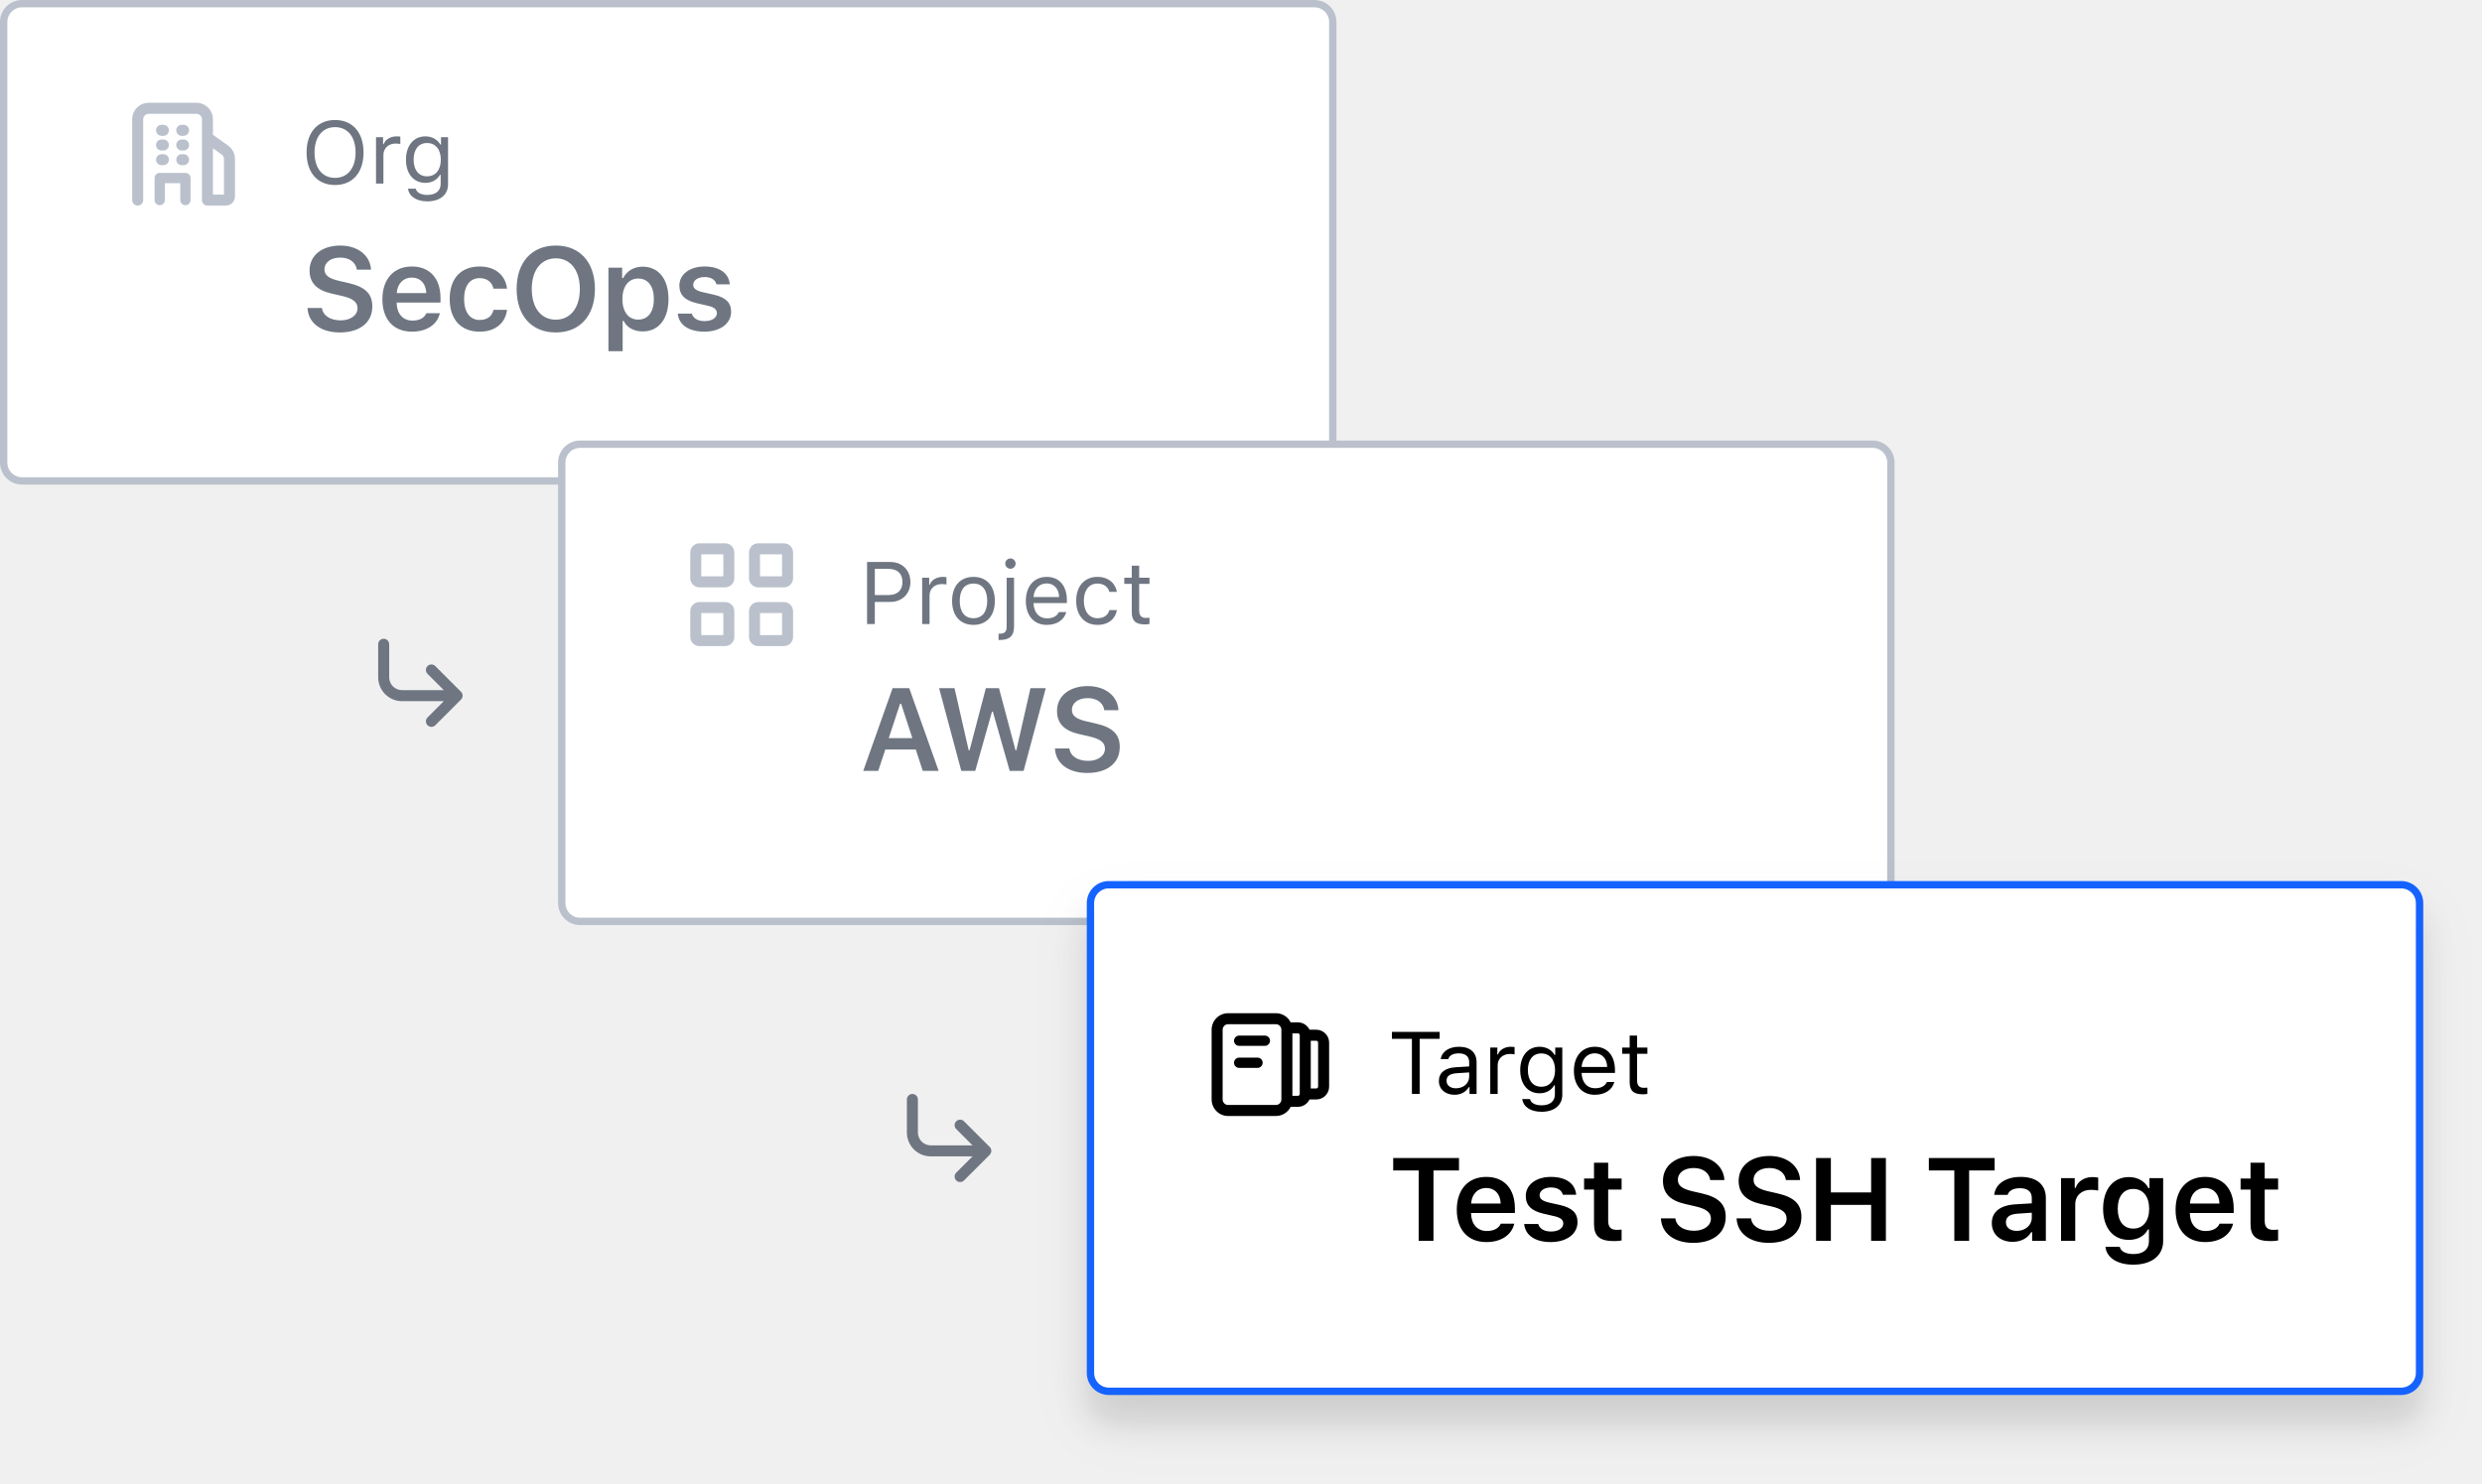
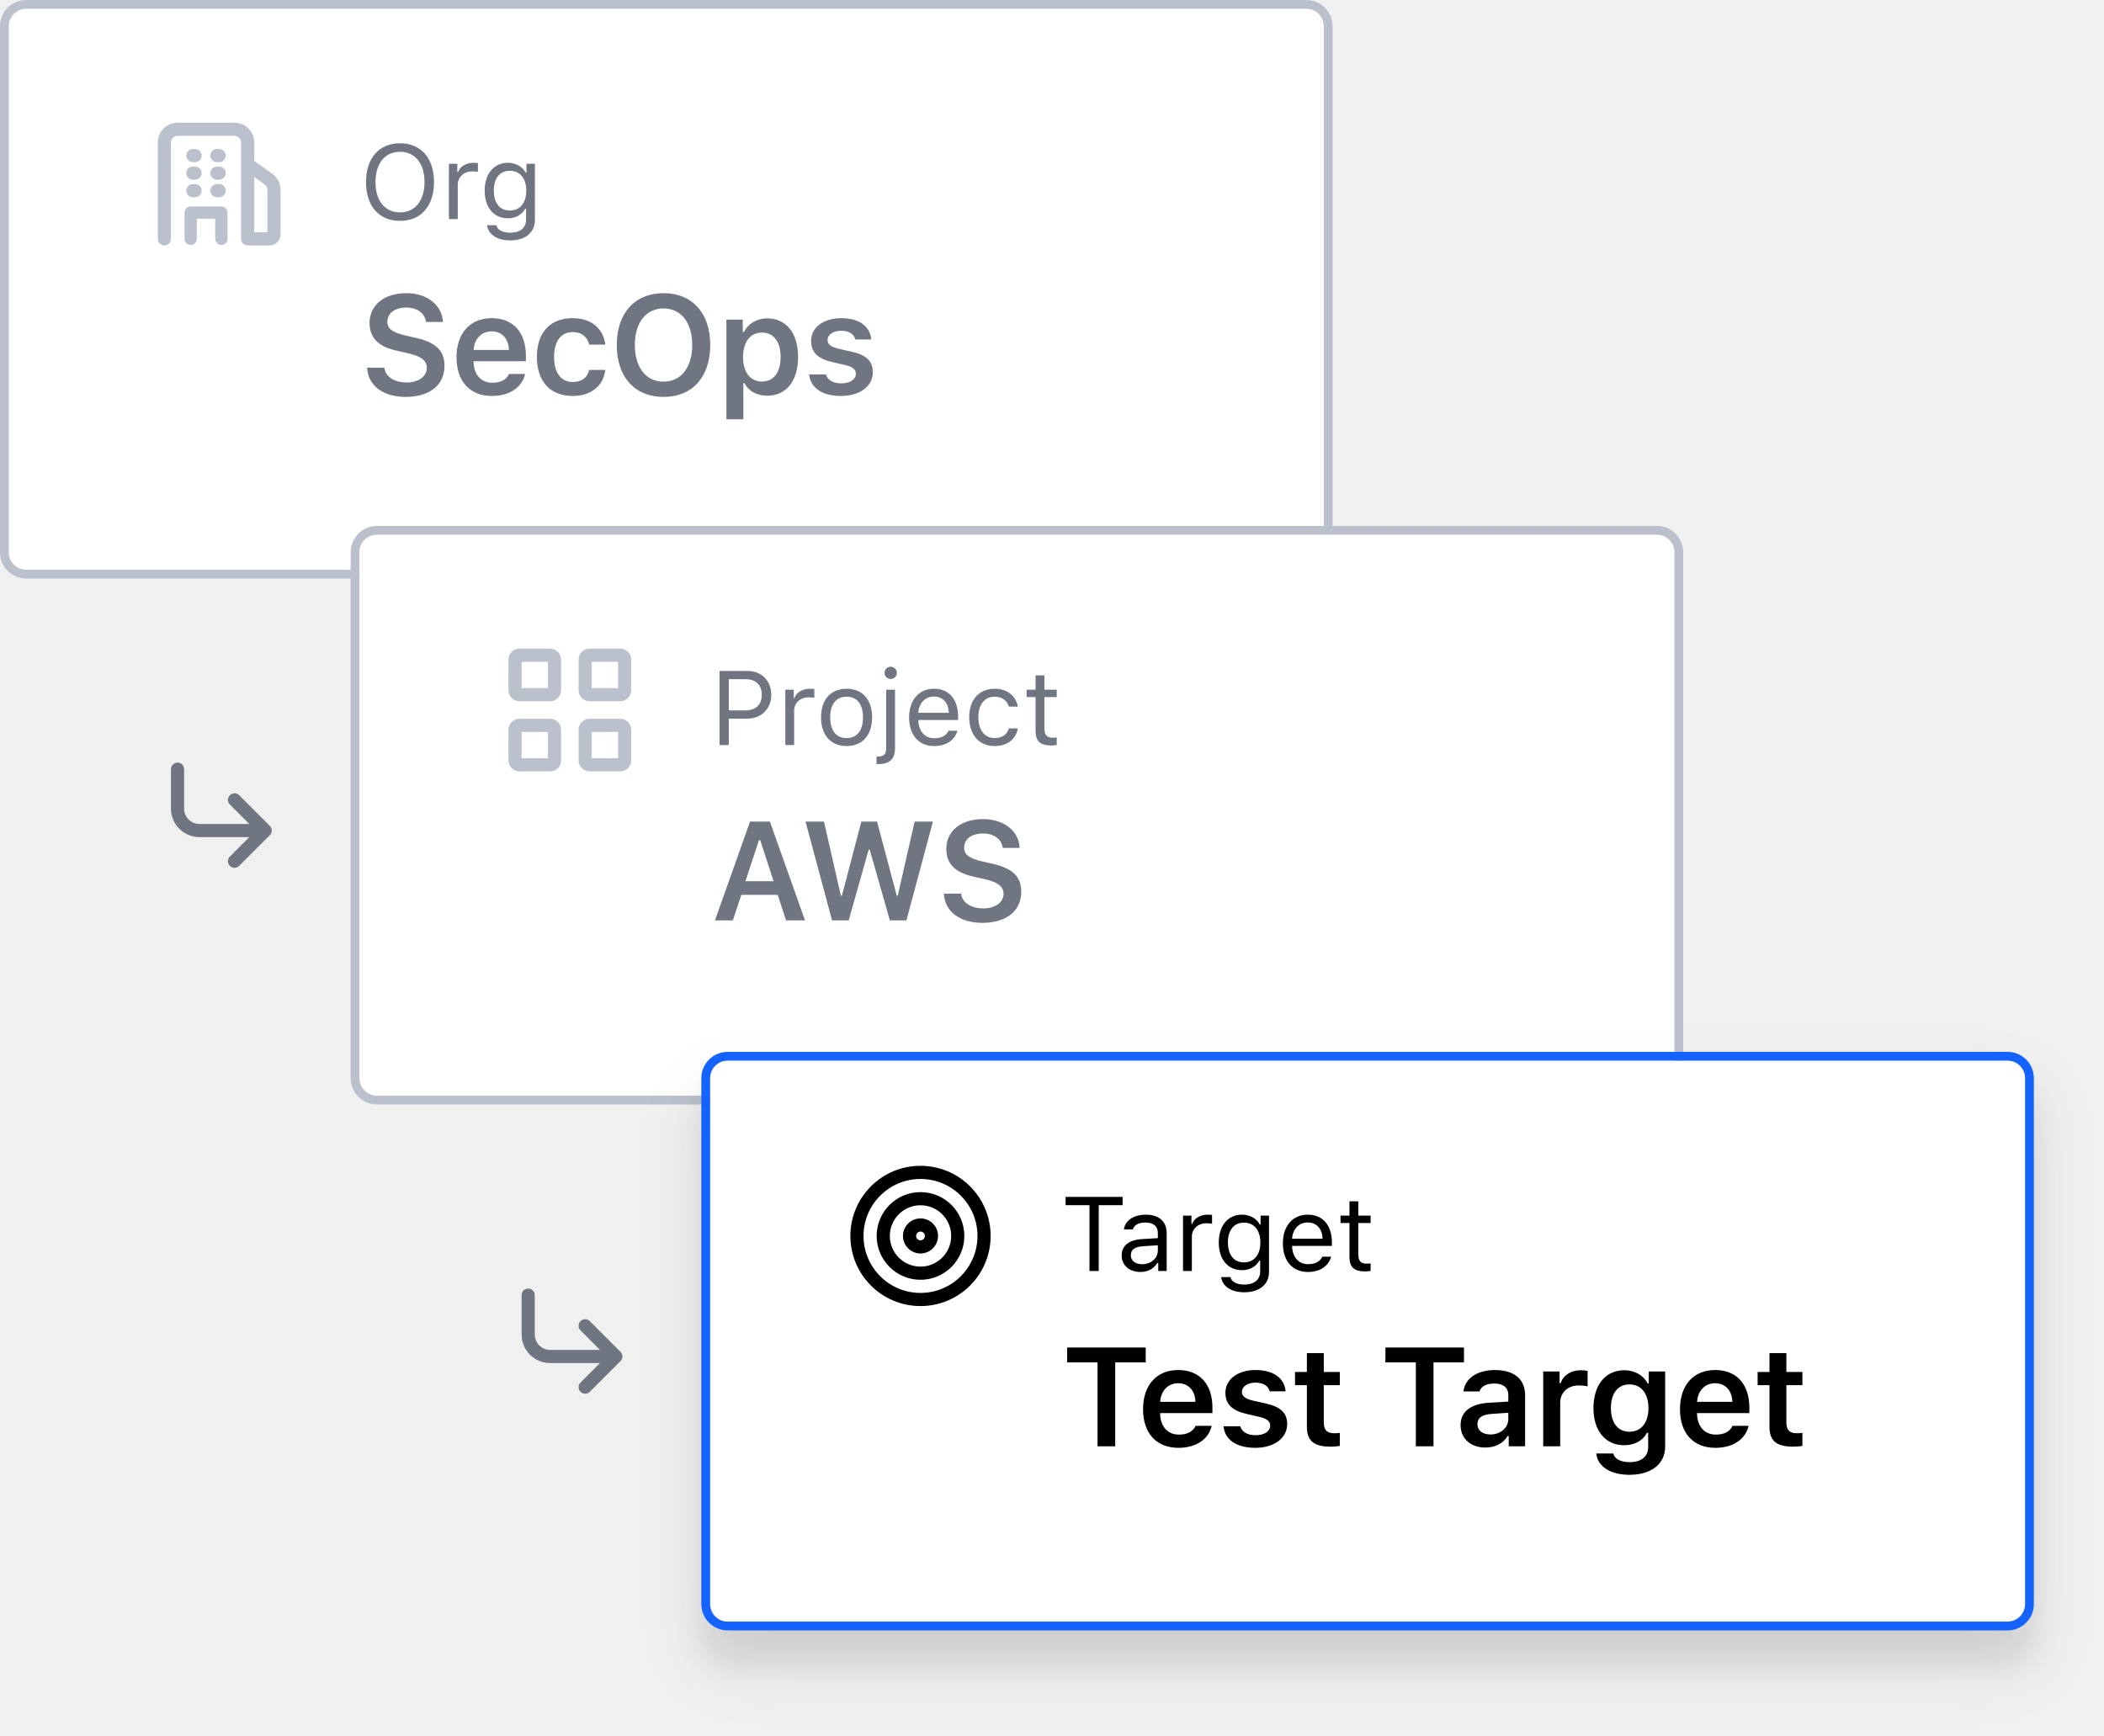
- <svg xmlns="http://www.w3.org/2000/svg" width="338" height="202" viewBox="0 0 338 202" fill="none">
-   <rect x="0.5" y="0.5" width="181" height="65" rx="2.5" fill="white" />
+ <svg xmlns="http://www.w3.org/2000/svg" width="240" height="198" viewBox="0 0 240 198" fill="none">
+   <rect x="0.5" y="0.5" width="151" height="65" rx="2.5" fill="white" />
  <path fill-rule="evenodd" clip-rule="evenodd" d="M18 16.25C18 15.007 19.007 14 20.25 14H26.75C27.993 14 29 15.007 29 16.25V18.362L31.051 19.815C31.646 20.236 32 20.921 32 21.651L32 26.75C32 27.44 31.44 28 30.75 28H28.25C28.042 28 27.854 27.915 27.718 27.779C27.583 27.643 27.5 27.456 27.5 27.25V16.25C27.5 15.836 27.164 15.5 26.75 15.5H20.25C19.836 15.5 19.5 15.836 19.5 16.25V27.25C19.5 27.664 19.164 28 18.75 28C18.336 28 18 27.664 18 27.25V16.25ZM29 26.5V20.2L30.184 21.039C30.382 21.179 30.5 21.407 30.5 21.651L30.5 26.5H29Z" fill="#BAC1CC" />
  <path d="M21.75 23.55C21.363 23.55 21.05 23.863 21.05 24.25V27.25C21.05 27.636 21.363 27.95 21.75 27.95C22.137 27.95 22.45 27.636 22.45 27.25V24.95H24.55V27.25C24.55 27.636 24.863 27.95 25.25 27.95C25.637 27.95 25.95 27.636 25.95 27.25V24.25C25.95 23.863 25.637 23.55 25.25 23.55H21.75Z" fill="#BAC1CC" />
  <path d="M21.25 17.75C21.25 17.336 21.586 17 22 17H22.25C22.664 17 23 17.336 23 17.75C23 18.164 22.664 18.5 22.25 18.5H22C21.586 18.5 21.25 18.164 21.25 17.75Z" fill="#BAC1CC" />
  <path d="M24.75 17C24.336 17 24 17.336 24 17.75C24 18.164 24.336 18.5 24.75 18.5H25C25.414 18.5 25.75 18.164 25.75 17.75C25.75 17.336 25.414 17 25 17H24.75Z" fill="#BAC1CC" />
  <path d="M21.25 19.75C21.25 19.336 21.586 19 22 19H22.25C22.664 19 23 19.336 23 19.75C23 20.164 22.664 20.5 22.25 20.5H22C21.586 20.5 21.25 20.164 21.25 19.75Z" fill="#BAC1CC" />
  <path d="M24.75 19C24.336 19 24 19.336 24 19.75C24 20.164 24.336 20.5 24.75 20.5H25C25.414 20.5 25.75 20.164 25.75 19.75C25.75 19.336 25.414 19 25 19H24.75Z" fill="#BAC1CC" />
  <path d="M21.25 21.75C21.25 21.336 21.586 21 22 21H22.25C22.664 21 23 21.336 23 21.75C23 22.164 22.664 22.5 22.25 22.5H22C21.586 22.5 21.25 22.164 21.25 21.75Z" fill="#BAC1CC" />
  <path d="M24.75 21C24.336 21 24 21.336 24 21.75C24 22.164 24.336 22.5 24.75 22.5H25C25.414 22.5 25.75 22.164 25.75 21.75C25.75 21.336 25.414 21 25 21H24.75Z" fill="#BAC1CC" />
  <path d="M45.629 16.346C43.238 16.346 41.75 18.051 41.75 20.77C41.75 23.477 43.203 25.199 45.629 25.199C48.043 25.199 49.508 23.471 49.508 20.77C49.508 18.057 48.031 16.346 45.629 16.346ZM45.629 17.318C47.357 17.318 48.424 18.654 48.424 20.77C48.424 22.867 47.363 24.227 45.629 24.227C43.871 24.227 42.834 22.867 42.834 20.77C42.834 18.654 43.906 17.318 45.629 17.318ZM51.207 25H52.215V21.086C52.215 20.195 52.912 19.551 53.873 19.551C54.072 19.551 54.435 19.586 54.518 19.609V18.602C54.389 18.584 54.178 18.572 54.014 18.572C53.176 18.572 52.449 19.006 52.262 19.621H52.168V18.684H51.207V25ZM58.203 27.426C59.926 27.426 61.016 26.523 61.016 25.111V18.684H60.055V19.686H59.961C59.598 19.006 58.818 18.572 57.934 18.572C56.31 18.572 55.285 19.855 55.285 21.748C55.285 23.641 56.299 24.906 57.934 24.906C58.801 24.906 59.516 24.514 59.914 23.816H60.008V25.059C60.008 25.99 59.334 26.547 58.203 26.547C57.295 26.547 56.732 26.213 56.621 25.697H55.555C55.707 26.74 56.68 27.426 58.203 27.426ZM58.156 24.016C56.984 24.016 56.328 23.125 56.328 21.748C56.328 20.371 56.984 19.48 58.156 19.48C59.322 19.48 60.031 20.371 60.031 21.748C60.031 23.125 59.328 24.016 58.156 24.016Z" fill="#6F7682" />
  <path d="M41.875 41.945C41.977 43.984 43.688 45.281 46.273 45.281C49.008 45.281 50.703 43.922 50.703 41.734C50.703 40.023 49.742 39.07 47.453 38.547L46.156 38.25C44.758 37.922 44.188 37.477 44.188 36.703C44.188 35.727 45.047 35.086 46.344 35.086C47.578 35.086 48.453 35.719 48.594 36.727H50.523C50.43 34.797 48.719 33.445 46.352 33.445C43.828 33.445 42.156 34.805 42.156 36.836C42.156 38.508 43.117 39.516 45.164 39.984L46.625 40.32C48.07 40.656 48.688 41.156 48.688 41.977C48.688 42.938 47.727 43.633 46.398 43.633C44.969 43.633 43.969 42.977 43.844 41.945H41.875ZM58.066 42.664C57.785 43.305 57.121 43.664 56.16 43.664C54.886 43.664 54.066 42.758 54.019 41.312V41.211H59.988V40.594C59.988 37.914 58.527 36.297 56.089 36.297C53.613 36.297 52.074 38.023 52.074 40.766C52.074 43.5 53.589 45.172 56.105 45.172C58.121 45.172 59.55 44.203 59.902 42.664H58.066ZM56.082 37.805C57.246 37.805 58.011 38.625 58.05 39.922H54.027C54.113 38.641 54.925 37.805 56.082 37.805ZM69.046 39.312C68.843 37.547 67.515 36.297 65.319 36.297C62.749 36.297 61.241 37.945 61.241 40.711C61.241 43.508 62.757 45.172 65.327 45.172C67.491 45.172 68.835 43.969 69.046 42.203H67.202C66.999 43.102 66.327 43.578 65.319 43.578C63.999 43.578 63.202 42.523 63.202 40.711C63.202 38.93 63.991 37.883 65.319 37.883C66.382 37.883 67.022 38.484 67.202 39.312H69.046ZM75.69 33.445C72.417 33.445 70.354 35.719 70.354 39.359C70.354 42.992 72.385 45.281 75.69 45.281C78.979 45.281 81.018 42.992 81.018 39.359C81.018 35.719 78.971 33.445 75.69 33.445ZM75.69 35.188C77.69 35.188 78.963 36.805 78.963 39.359C78.963 41.898 77.698 43.539 75.69 43.539C73.659 43.539 72.417 41.898 72.417 39.359C72.417 36.805 73.69 35.188 75.69 35.188ZM87.514 36.32C86.342 36.32 85.35 36.906 84.858 37.875H84.725V36.461H82.858V47.836H84.795V43.703H84.928C85.365 44.609 86.311 45.141 87.537 45.141C89.693 45.141 91.037 43.445 91.037 40.734C91.037 38 89.678 36.32 87.514 36.32ZM86.904 43.531C85.584 43.531 84.764 42.461 84.756 40.734C84.764 39.008 85.592 37.938 86.912 37.938C88.24 37.938 89.045 38.984 89.045 40.734C89.045 42.484 88.248 43.531 86.904 43.531ZM92.517 38.898C92.517 40.18 93.291 40.93 94.931 41.305L96.447 41.656C97.259 41.844 97.627 42.156 97.627 42.641C97.627 43.289 96.947 43.734 95.97 43.734C95.002 43.734 94.4 43.344 94.213 42.711H92.298C92.447 44.25 93.791 45.172 95.923 45.172C98.056 45.172 99.564 44.086 99.564 42.453C99.564 41.195 98.806 40.5 97.173 40.125L95.666 39.789C94.806 39.586 94.4 39.281 94.4 38.797C94.4 38.164 95.064 37.734 95.947 37.734C96.853 37.734 97.423 38.125 97.564 38.727H99.384C99.244 37.188 97.97 36.297 95.939 36.297C93.923 36.297 92.517 37.367 92.517 38.898Z" fill="#6F7682" />
-   <rect x="0.5" y="0.5" width="181" height="65" rx="2.5" stroke="#BAC1CC" />
-   <path d="M51.5 87.75C51.5 87.336 51.836 87 52.25 87C52.664 87 53 87.336 53 87.75V92.25C53 92.714 53.184 93.159 53.513 93.487C53.841 93.816 54.286 94 54.75 94H60.439L58.22 91.78C57.927 91.487 57.927 91.013 58.22 90.72C58.513 90.427 58.987 90.427 59.28 90.72L62.78 94.22C63.073 94.513 63.073 94.987 62.78 95.28L59.28 98.78C58.987 99.073 58.513 99.073 58.22 98.78C57.927 98.487 57.927 98.013 58.22 97.72L60.439 95.5H54.75C53.888 95.5 53.061 95.158 52.452 94.548C51.842 93.939 51.5 93.112 51.5 92.25V87.75Z" fill="#6F7682" />
-   <rect x="76.5" y="60.5" width="181" height="65" rx="2.5" fill="white" />
-   <path fill-rule="evenodd" clip-rule="evenodd" d="M95.25 74C94.56 74 94 74.56 94 75.25V78.75C94 79.44 94.56 80 95.25 80H98.75C99.44 80 100 79.44 100 78.75V75.25C100 74.56 99.44 74 98.75 74H95.25ZM95.5 78.5V75.5H98.5V78.5H95.5Z" fill="#BAC1CC" />
-   <path fill-rule="evenodd" clip-rule="evenodd" d="M103.25 74C102.56 74 102 74.56 102 75.25V78.75C102 79.44 102.56 80 103.25 80H106.75C107.44 80 108 79.44 108 78.75V75.25C108 74.56 107.44 74 106.75 74H103.25ZM103.5 78.5V75.5H106.5V78.5H103.5Z" fill="#BAC1CC" />
-   <path fill-rule="evenodd" clip-rule="evenodd" d="M102 83.25C102 82.56 102.56 82 103.25 82H106.75C107.44 82 108 82.56 108 83.25V86.75C108 87.44 107.44 88 106.75 88H103.25C102.56 88 102 87.44 102 86.75V83.25ZM103.5 83.5V86.5H106.5V83.5H103.5Z" fill="#BAC1CC" />
-   <path fill-rule="evenodd" clip-rule="evenodd" d="M95.25 82C94.56 82 94 82.56 94 83.25V86.75C94 87.44 94.56 88 95.25 88H98.75C99.44 88 100 87.44 100 86.75V83.25C100 82.56 99.44 82 98.75 82H95.25ZM95.5 86.5V83.5H98.5V86.5H95.5Z" fill="#BAC1CC" />
-   <path d="M118.078 76.545V85H119.133V81.982H121.26C122.848 81.982 123.979 80.863 123.979 79.281C123.979 77.67 122.871 76.545 121.271 76.545H118.078ZM119.133 77.482H120.996C122.221 77.482 122.895 78.121 122.895 79.281C122.895 80.4 122.197 81.045 120.996 81.045H119.133V77.482ZM125.578 85H126.586V81.086C126.586 80.195 127.283 79.551 128.244 79.551C128.443 79.551 128.807 79.586 128.889 79.609V78.602C128.76 78.584 128.549 78.572 128.385 78.572C127.547 78.572 126.82 79.006 126.633 79.621H126.539V78.684H125.578V85ZM132.568 85.111C134.367 85.111 135.48 83.869 135.48 81.842C135.48 79.809 134.367 78.572 132.568 78.572C130.77 78.572 129.656 79.809 129.656 81.842C129.656 83.869 130.77 85.111 132.568 85.111ZM132.568 84.203C131.373 84.203 130.699 83.336 130.699 81.842C130.699 80.342 131.373 79.481 132.568 79.481C133.764 79.481 134.438 80.342 134.438 81.842C134.438 83.336 133.764 84.203 132.568 84.203ZM137.602 77.465C137.988 77.465 138.305 77.148 138.305 76.762C138.305 76.375 137.988 76.059 137.602 76.059C137.215 76.059 136.898 76.375 136.898 76.762C136.898 77.148 137.215 77.465 137.602 77.465ZM138.094 78.684H137.086V85.328C137.086 86.025 136.852 86.307 136.137 86.307H135.984V87.168H136.16C137.484 87.168 138.094 86.611 138.094 85.311V78.684ZM144.199 83.365C143.936 83.922 143.385 84.221 142.57 84.221C141.498 84.221 140.801 83.43 140.748 82.182V82.135H145.289V81.748C145.289 79.785 144.252 78.572 142.547 78.572C140.812 78.572 139.699 79.861 139.699 81.848C139.699 83.846 140.795 85.111 142.547 85.111C143.93 85.111 144.914 84.443 145.207 83.365H144.199ZM142.535 79.463C143.537 79.463 144.205 80.201 144.229 81.32H140.748C140.824 80.201 141.527 79.463 142.535 79.463ZM152.098 80.617C151.922 79.492 150.984 78.572 149.449 78.572C147.68 78.572 146.555 79.85 146.555 81.818C146.555 83.828 147.686 85.111 149.455 85.111C150.973 85.111 151.916 84.256 152.098 83.096H151.078C150.891 83.811 150.299 84.203 149.449 84.203C148.324 84.203 147.598 83.277 147.598 81.818C147.598 80.389 148.312 79.481 149.449 79.481C150.357 79.481 150.914 79.99 151.078 80.617H152.098ZM154.125 77.049V78.684H153.105V79.527H154.125V83.359C154.125 84.566 154.646 85.047 155.947 85.047C156.146 85.047 156.34 85.023 156.539 84.988V84.139C156.352 84.156 156.252 84.162 156.07 84.162C155.414 84.162 155.133 83.846 155.133 83.102V79.527H156.539V78.684H155.133V77.049H154.125Z" fill="#6F7682" />
-   <path d="M125.664 105H127.828L123.82 93.727H121.555L117.555 105H119.594L120.562 102.086H124.711L125.664 105ZM122.578 95.844H122.711L124.242 100.531H121.031L122.578 95.844ZM135.089 96.93H135.207L137.503 105H139.394L142.417 93.727H140.332L138.402 102.188H138.292L136.042 93.727H134.253L132.035 102.188H131.917L129.988 93.727H127.886L130.91 105H132.808L135.089 96.93ZM143.663 101.945C143.765 103.984 145.476 105.281 148.062 105.281C150.796 105.281 152.491 103.922 152.491 101.734C152.491 100.023 151.53 99.07 149.241 98.547L147.944 98.25C146.546 97.922 145.976 97.477 145.976 96.703C145.976 95.727 146.835 95.086 148.132 95.086C149.366 95.086 150.241 95.719 150.382 96.727H152.312C152.218 94.797 150.507 93.445 148.14 93.445C145.616 93.445 143.944 94.805 143.944 96.836C143.944 98.508 144.905 99.516 146.952 99.984L148.413 100.32C149.858 100.656 150.476 101.156 150.476 101.977C150.476 102.938 149.515 103.633 148.187 103.633C146.757 103.633 145.757 102.977 145.632 101.945H143.663Z" fill="#6F7682" />
-   <rect x="76.5" y="60.5" width="181" height="65" rx="2.5" stroke="#BAC1CC" />
-   <path d="M123.5 149.75C123.5 149.336 123.836 149 124.25 149C124.664 149 125 149.336 125 149.75V154.25C125 154.714 125.184 155.159 125.513 155.487C125.841 155.816 126.286 156 126.75 156H132.439L130.22 153.78C129.927 153.487 129.927 153.013 130.22 152.72C130.513 152.427 130.987 152.427 131.28 152.72L134.78 156.22C135.073 156.513 135.073 156.987 134.78 157.28L131.28 160.78C130.987 161.073 130.513 161.073 130.22 160.78C129.927 160.487 129.927 160.013 130.22 159.72L132.439 157.5H126.75C125.888 157.5 125.061 157.158 124.452 156.548C123.842 155.939 123.5 155.112 123.5 154.25V149.75Z" fill="#6F7682" />
-   <g filter="url(#filter0_dd_2102_10234)">
-     <rect x="149" y="121" width="180" height="68" rx="2" fill="white" />
-     <path d="M168.05 141.75C168.05 141.363 168.363 141.05 168.75 141.05H172.25C172.637 141.05 172.95 141.363 172.95 141.75C172.95 142.137 172.637 142.45 172.25 142.45H168.75C168.363 142.45 168.05 142.137 168.05 141.75Z" fill="black" />
-     <path d="M168.75 144.05C168.363 144.05 168.05 144.363 168.05 144.75C168.05 145.137 168.363 145.45 168.75 145.45H171.25C171.637 145.45 171.95 145.137 171.95 144.75C171.95 144.363 171.637 144.05 171.25 144.05H168.75Z" fill="black" />
-     <path fill-rule="evenodd" clip-rule="evenodd" d="M165 140.25C165 139.007 166.007 138 167.25 138H173.75C174.633 138 175.398 138.509 175.766 139.25H176.75C177.448 139.25 178.051 139.659 178.332 140.25H179.25C180.216 140.25 181 141.034 181 142V148C181 148.966 180.216 149.75 179.25 149.75H178.332C178.051 150.341 177.448 150.75 176.75 150.75H175.766C175.398 151.491 174.633 152 173.75 152H167.25C166.007 152 165 150.993 165 149.75V140.25ZM178.5 148.25H179.25C179.388 148.25 179.5 148.138 179.5 148V142C179.5 141.862 179.388 141.75 179.25 141.75H178.5V148.25ZM176 149.25V140.75H176.75C176.888 140.75 177 140.862 177 141V149C177 149.138 176.888 149.25 176.75 149.25H176ZM167.25 139.5C166.836 139.5 166.5 139.836 166.5 140.25V149.75C166.5 150.164 166.836 150.5 167.25 150.5H173.75C174.164 150.5 174.5 150.164 174.5 149.75V140.25C174.5 139.836 174.164 139.5 173.75 139.5H167.25Z" fill="black" />
-     <path d="M193.33 149V141.494H196.055V140.545H189.551V141.494H192.275V149H193.33ZM198.082 149.111C198.926 149.111 199.617 148.742 200.027 148.068H200.121V149H201.082V144.676C201.082 143.363 200.221 142.572 198.68 142.572C197.332 142.572 196.336 143.24 196.201 144.254H197.221C197.361 143.756 197.889 143.469 198.645 143.469C199.588 143.469 200.074 143.896 200.074 144.676V145.25L198.252 145.361C196.781 145.449 195.949 146.1 195.949 147.23C195.949 148.385 196.857 149.111 198.082 149.111ZM198.27 148.227C197.537 148.227 196.992 147.852 196.992 147.207C196.992 146.574 197.414 146.24 198.375 146.176L200.074 146.064V146.645C200.074 147.547 199.307 148.227 198.27 148.227ZM202.945 149H203.953V145.086C203.953 144.195 204.65 143.551 205.611 143.551C205.811 143.551 206.174 143.586 206.256 143.609V142.602C206.127 142.584 205.916 142.572 205.752 142.572C204.914 142.572 204.188 143.006 204 143.621H203.906V142.684H202.945V149ZM209.941 151.426C211.664 151.426 212.754 150.523 212.754 149.111V142.684H211.793V143.686H211.699C211.336 143.006 210.557 142.572 209.672 142.572C208.049 142.572 207.023 143.855 207.023 145.748C207.023 147.641 208.037 148.906 209.672 148.906C210.539 148.906 211.254 148.514 211.652 147.816H211.746V149.059C211.746 149.99 211.072 150.547 209.941 150.547C209.033 150.547 208.471 150.213 208.359 149.697H207.293C207.445 150.74 208.418 151.426 209.941 151.426ZM209.895 148.016C208.723 148.016 208.066 147.125 208.066 145.748C208.066 144.371 208.723 143.48 209.895 143.48C211.061 143.48 211.77 144.371 211.77 145.748C211.77 147.125 211.066 148.016 209.895 148.016ZM218.836 147.365C218.572 147.922 218.021 148.221 217.207 148.221C216.135 148.221 215.438 147.43 215.385 146.182V146.135H219.926V145.748C219.926 143.785 218.889 142.572 217.184 142.572C215.449 142.572 214.336 143.861 214.336 145.848C214.336 147.846 215.432 149.111 217.184 149.111C218.566 149.111 219.551 148.443 219.844 147.365H218.836ZM217.172 143.463C218.174 143.463 218.842 144.201 218.865 145.32H215.385C215.461 144.201 216.164 143.463 217.172 143.463ZM221.93 141.049V142.684H220.91V143.527H221.93V147.359C221.93 148.566 222.451 149.047 223.752 149.047C223.951 149.047 224.145 149.023 224.344 148.988V148.139C224.156 148.156 224.057 148.162 223.875 148.162C223.219 148.162 222.938 147.846 222.938 147.102V143.527H224.344V142.684H222.938V141.049H221.93Z" fill="black" />
-     <path d="M195.211 169V159.422H198.688V157.727H189.727V159.422H193.195V169H195.211ZM204.378 166.664C204.097 167.305 203.433 167.664 202.472 167.664C201.199 167.664 200.378 166.758 200.332 165.312V165.211H206.3V164.594C206.3 161.914 204.839 160.297 202.402 160.297C199.925 160.297 198.386 162.023 198.386 164.766C198.386 167.5 199.902 169.172 202.417 169.172C204.433 169.172 205.863 168.203 206.214 166.664H204.378ZM202.394 161.805C203.558 161.805 204.324 162.625 204.363 163.922H200.339C200.425 162.641 201.238 161.805 202.394 161.805ZM207.78 162.898C207.78 164.18 208.554 164.93 210.194 165.305L211.71 165.656C212.522 165.844 212.89 166.156 212.89 166.641C212.89 167.289 212.21 167.734 211.233 167.734C210.265 167.734 209.663 167.344 209.476 166.711H207.562C207.71 168.25 209.054 169.172 211.187 169.172C213.319 169.172 214.827 168.086 214.827 166.453C214.827 165.195 214.069 164.5 212.437 164.125L210.929 163.789C210.069 163.586 209.663 163.281 209.663 162.797C209.663 162.164 210.327 161.734 211.21 161.734C212.116 161.734 212.687 162.125 212.827 162.727H214.647C214.507 161.188 213.233 160.297 211.202 160.297C209.187 160.297 207.78 161.367 207.78 162.898ZM217.073 158.367V160.516H215.721V162.023H217.073V166.734C217.073 168.383 217.854 169.039 219.815 169.039C220.19 169.039 220.549 169.008 220.831 168.953V167.469C220.596 167.492 220.448 167.508 220.174 167.508C219.362 167.508 219.003 167.125 219.003 166.273V162.023H220.831V160.516H219.003V158.367H217.073ZM226.181 165.945C226.283 167.984 227.994 169.281 230.58 169.281C233.314 169.281 235.009 167.922 235.009 165.734C235.009 164.023 234.048 163.07 231.759 162.547L230.463 162.25C229.064 161.922 228.494 161.477 228.494 160.703C228.494 159.727 229.353 159.086 230.65 159.086C231.884 159.086 232.759 159.719 232.9 160.727H234.83C234.736 158.797 233.025 157.445 230.658 157.445C228.134 157.445 226.463 158.805 226.463 160.836C226.463 162.508 227.423 163.516 229.47 163.984L230.931 164.32C232.377 164.656 232.994 165.156 232.994 165.977C232.994 166.938 232.033 167.633 230.705 167.633C229.275 167.633 228.275 166.977 228.15 165.945H226.181ZM236.489 165.945C236.591 167.984 238.302 169.281 240.888 169.281C243.622 169.281 245.318 167.922 245.318 165.734C245.318 164.023 244.357 163.07 242.068 162.547L240.771 162.25C239.372 161.922 238.802 161.477 238.802 160.703C238.802 159.727 239.661 159.086 240.958 159.086C242.193 159.086 243.068 159.719 243.208 160.727H245.138C245.044 158.797 243.333 157.445 240.966 157.445C238.443 157.445 236.771 158.805 236.771 160.836C236.771 162.508 237.732 163.516 239.778 163.984L241.239 164.32C242.685 164.656 243.302 165.156 243.302 165.977C243.302 166.938 242.341 167.633 241.013 167.633C239.583 167.633 238.583 166.977 238.458 165.945H236.489ZM256.821 169V157.727H254.813V162.414H249.329V157.727H247.313V169H249.329V164.109H254.813V169H256.821ZM268.156 169V159.422H271.632V157.727H262.672V159.422H266.14V169H268.156ZM274.073 169.141C275.191 169.141 276.128 168.656 276.605 167.828H276.738V169H278.605V163.164C278.605 161.359 277.37 160.297 275.175 160.297C273.144 160.297 271.73 161.25 271.573 162.742H273.402C273.581 162.156 274.191 161.836 275.081 161.836C276.128 161.836 276.691 162.312 276.691 163.164V163.898L274.488 164.031C272.409 164.148 271.245 165.047 271.245 166.578C271.245 168.141 272.425 169.141 274.073 169.141ZM274.644 167.648C273.784 167.648 273.167 167.219 273.167 166.484C273.167 165.773 273.675 165.375 274.761 165.305L276.691 165.172V165.867C276.691 166.883 275.816 167.648 274.644 167.648ZM280.671 169H282.608V164.039C282.608 162.836 283.483 162.055 284.741 162.055C285.069 162.055 285.585 162.109 285.733 162.164V160.398C285.553 160.352 285.21 160.32 284.928 160.32C283.827 160.32 282.905 160.945 282.671 161.789H282.538V160.461H280.671V169ZM290.51 172.25C293.002 172.25 294.58 171.008 294.58 169.047V160.461H292.713V161.828H292.58C292.112 160.898 291.096 160.32 289.932 160.32C287.752 160.32 286.401 162.023 286.401 164.641C286.401 167.203 287.744 168.875 289.901 168.875C291.088 168.875 292.018 168.375 292.51 167.453H292.643V169.078C292.643 170.164 291.869 170.805 290.541 170.805C289.479 170.805 288.791 170.422 288.666 169.82H286.721C286.877 171.289 288.315 172.25 290.51 172.25ZM290.51 167.336C289.158 167.336 288.393 166.289 288.393 164.633C288.393 162.984 289.158 161.938 290.51 161.938C291.854 161.938 292.674 162.984 292.674 164.641C292.674 166.289 291.862 167.336 290.51 167.336ZM302.263 166.664C301.982 167.305 301.318 167.664 300.357 167.664C299.084 167.664 298.263 166.758 298.217 165.312V165.211H304.185V164.594C304.185 161.914 302.724 160.297 300.287 160.297C297.81 160.297 296.271 162.023 296.271 164.766C296.271 167.5 297.787 169.172 300.302 169.172C302.318 169.172 303.748 168.203 304.099 166.664H302.263ZM300.279 161.805C301.443 161.805 302.209 162.625 302.248 163.922H298.224C298.31 162.641 299.123 161.805 300.279 161.805ZM306.478 158.367V160.516H305.126V162.023H306.478V166.734C306.478 168.383 307.259 169.039 309.22 169.039C309.595 169.039 309.954 169.008 310.236 168.953V167.469C310.001 167.492 309.853 167.508 309.579 167.508C308.767 167.508 308.408 167.125 308.408 166.273V162.023H310.236V160.516H308.408V158.367H306.478Z" fill="black" />
-     <rect x="148.5" y="120.5" width="181" height="69" rx="2.5" stroke="#1563FF" />
+   <rect x="0.5" y="0.5" width="151" height="65" rx="2.5" stroke="#BAC1CC" />
+   <path d="M19.5 87.75C19.5 87.336 19.836 87 20.25 87C20.664 87 21 87.336 21 87.75V92.25C21 92.714 21.184 93.159 21.513 93.487C21.841 93.816 22.286 94 22.75 94H28.439L26.22 91.78C25.927 91.487 25.927 91.013 26.22 90.72C26.513 90.427 26.987 90.427 27.28 90.72L30.78 94.22C31.073 94.513 31.073 94.987 30.78 95.28L27.28 98.78C26.987 99.073 26.513 99.073 26.22 98.78C25.927 98.487 25.927 98.013 26.22 97.72L28.439 95.5H22.75C21.888 95.5 21.061 95.158 20.452 94.548C19.842 93.939 19.5 93.112 19.5 92.25V87.75Z" fill="#6F7682" />
+   <rect x="40.5" y="60.5" width="151" height="65" rx="2.5" fill="white" />
+   <path fill-rule="evenodd" clip-rule="evenodd" d="M59.25 74C58.56 74 58 74.56 58 75.25V78.75C58 79.44 58.56 80 59.25 80H62.75C63.44 80 64 79.44 64 78.75V75.25C64 74.56 63.44 74 62.75 74H59.25ZM59.5 78.5V75.5H62.5V78.5H59.5Z" fill="#BAC1CC" />
+   <path fill-rule="evenodd" clip-rule="evenodd" d="M67.25 74C66.56 74 66 74.56 66 75.25V78.75C66 79.44 66.56 80 67.25 80H70.75C71.44 80 72 79.44 72 78.75V75.25C72 74.56 71.44 74 70.75 74H67.25ZM67.5 78.5V75.5H70.5V78.5H67.5Z" fill="#BAC1CC" />
+   <path fill-rule="evenodd" clip-rule="evenodd" d="M66 83.25C66 82.56 66.56 82 67.25 82H70.75C71.44 82 72 82.56 72 83.25V86.75C72 87.44 71.44 88 70.75 88H67.25C66.56 88 66 87.44 66 86.75V83.25ZM67.5 83.5V86.5H70.5V83.5H67.5Z" fill="#BAC1CC" />
+   <path fill-rule="evenodd" clip-rule="evenodd" d="M59.25 82C58.56 82 58 82.56 58 83.25V86.75C58 87.44 58.56 88 59.25 88H62.75C63.44 88 64 87.44 64 86.75V83.25C64 82.56 63.44 82 62.75 82H59.25ZM59.5 86.5V83.5H62.5V86.5H59.5Z" fill="#BAC1CC" />
+   <path d="M82.078 76.545V85H83.133V81.982H85.26C86.848 81.982 87.978 80.863 87.978 79.281C87.978 77.67 86.871 76.545 85.272 76.545H82.078ZM83.133 77.482H84.996C86.221 77.482 86.894 78.121 86.894 79.281C86.894 80.4 86.197 81.045 84.996 81.045H83.133V77.482ZM89.578 85H90.586V81.086C90.586 80.195 91.283 79.551 92.244 79.551C92.443 79.551 92.807 79.586 92.889 79.609V78.602C92.76 78.584 92.549 78.572 92.385 78.572C91.547 78.572 90.82 79.006 90.633 79.621H90.539V78.684H89.578V85ZM96.568 85.111C98.367 85.111 99.481 83.869 99.481 81.842C99.481 79.809 98.367 78.572 96.568 78.572C94.769 78.572 93.656 79.809 93.656 81.842C93.656 83.869 94.769 85.111 96.568 85.111ZM96.568 84.203C95.373 84.203 94.699 83.336 94.699 81.842C94.699 80.342 95.373 79.481 96.568 79.481C97.764 79.481 98.438 80.342 98.438 81.842C98.438 83.336 97.764 84.203 96.568 84.203ZM101.602 77.465C101.988 77.465 102.305 77.148 102.305 76.762C102.305 76.375 101.988 76.059 101.602 76.059C101.215 76.059 100.898 76.375 100.898 76.762C100.898 77.148 101.215 77.465 101.602 77.465ZM102.094 78.684H101.086V85.328C101.086 86.025 100.852 86.307 100.137 86.307H99.984V87.168H100.16C101.484 87.168 102.094 86.611 102.094 85.311V78.684ZM108.199 83.365C107.936 83.922 107.385 84.221 106.57 84.221C105.498 84.221 104.801 83.43 104.748 82.182V82.135H109.289V81.748C109.289 79.785 108.252 78.572 106.547 78.572C104.812 78.572 103.699 79.861 103.699 81.848C103.699 83.846 104.795 85.111 106.547 85.111C107.93 85.111 108.914 84.443 109.207 83.365H108.199ZM106.535 79.463C107.537 79.463 108.205 80.201 108.229 81.32H104.748C104.824 80.201 105.527 79.463 106.535 79.463ZM116.098 80.617C115.922 79.492 114.984 78.572 113.449 78.572C111.68 78.572 110.555 79.85 110.555 81.818C110.555 83.828 111.686 85.111 113.455 85.111C114.973 85.111 115.916 84.256 116.098 83.096H115.078C114.891 83.811 114.299 84.203 113.449 84.203C112.324 84.203 111.598 83.277 111.598 81.818C111.598 80.389 112.312 79.481 113.449 79.481C114.357 79.481 114.914 79.99 115.078 80.617H116.098ZM118.125 77.049V78.684H117.105V79.527H118.125V83.359C118.125 84.566 118.646 85.047 119.947 85.047C120.146 85.047 120.34 85.023 120.539 84.988V84.139C120.352 84.156 120.252 84.162 120.07 84.162C119.414 84.162 119.133 83.846 119.133 83.102V79.527H120.539V78.684H119.133V77.049H118.125Z" fill="#6F7682" />
+   <path d="M89.664 105H91.828L87.82 93.727H85.555L81.555 105H83.594L84.562 102.086H88.711L89.664 105ZM86.578 95.844H86.711L88.242 100.531H85.031L86.578 95.844ZM99.089 96.93H99.207L101.503 105H103.394L106.417 93.727H104.332L102.402 102.188H102.292L100.042 93.727H98.253L96.035 102.188H95.918L93.988 93.727H91.886L94.91 105H96.808L99.089 96.93ZM107.663 101.945C107.765 103.984 109.476 105.281 112.062 105.281C114.796 105.281 116.491 103.922 116.491 101.734C116.491 100.023 115.53 99.07 113.241 98.547L111.944 98.25C110.546 97.922 109.976 97.477 109.976 96.703C109.976 95.727 110.835 95.086 112.132 95.086C113.366 95.086 114.241 95.719 114.382 96.727H116.312C116.218 94.797 114.507 93.445 112.14 93.445C109.616 93.445 107.944 94.805 107.944 96.836C107.944 98.508 108.905 99.516 110.952 99.984L112.413 100.32C113.858 100.656 114.476 101.156 114.476 101.977C114.476 102.938 113.515 103.633 112.187 103.633C110.757 103.633 109.757 102.977 109.632 101.945H107.663Z" fill="#6F7682" />
+   <rect x="40.5" y="60.5" width="151" height="65" rx="2.5" stroke="#BAC1CC" />
+   <path d="M59.5 147.75C59.5 147.336 59.836 147 60.25 147C60.664 147 61 147.336 61 147.75V152.25C61 152.714 61.184 153.159 61.513 153.487C61.841 153.816 62.286 154 62.75 154H68.439L66.22 151.78C65.927 151.487 65.927 151.013 66.22 150.72C66.513 150.427 66.987 150.427 67.28 150.72L70.78 154.22C71.073 154.513 71.073 154.987 70.78 155.28L67.28 158.78C66.987 159.073 66.513 159.073 66.22 158.78C65.927 158.487 65.927 158.013 66.22 157.72L68.439 155.5H62.75C61.888 155.5 61.061 155.158 60.452 154.548C59.842 153.939 59.5 153.112 59.5 152.25V147.75Z" fill="#6F7682" />
+   <g filter="url(#filter0_dd_2219_10384)">
+     <rect x="81" y="121" width="150" height="64" rx="2" fill="white" />
+     <path fill-rule="evenodd" clip-rule="evenodd" d="M105 139C103.895 139 103 139.895 103 141C103 142.105 103.895 143 105 143C106.105 143 107 142.105 107 141C107 139.895 106.105 139 105 139ZM104.5 141C104.5 140.724 104.724 140.5 105 140.5C105.276 140.5 105.5 140.724 105.5 141C105.5 141.276 105.276 141.5 105 141.5C104.724 141.5 104.5 141.276 104.5 141Z" fill="black" />
+     <path fill-rule="evenodd" clip-rule="evenodd" d="M100 141C100 138.239 102.239 136 105 136C107.761 136 110 138.239 110 141C110 143.761 107.761 146 105 146C102.239 146 100 143.761 100 141ZM105 137.5C103.067 137.5 101.5 139.067 101.5 141C101.5 142.933 103.067 144.5 105 144.5C106.933 144.5 108.5 142.933 108.5 141C108.5 139.067 106.933 137.5 105 137.5Z" fill="black" />
+     <path fill-rule="evenodd" clip-rule="evenodd" d="M97 141C97 136.582 100.582 133 105 133C109.418 133 113 136.582 113 141C113 145.418 109.418 149 105 149C100.582 149 97 145.418 97 141ZM105 134.5C101.41 134.5 98.5 137.41 98.5 141C98.5 144.59 101.41 147.5 105 147.5C108.59 147.5 111.5 144.59 111.5 141C111.5 137.41 108.59 134.5 105 134.5Z" fill="black" />
+     <path d="M125.33 145V137.494H128.055V136.545H121.551V137.494H124.275V145H125.33ZM130.082 145.111C130.926 145.111 131.617 144.742 132.027 144.068H132.121V145H133.082V140.676C133.082 139.363 132.221 138.572 130.68 138.572C129.332 138.572 128.336 139.24 128.201 140.254H129.221C129.361 139.756 129.889 139.469 130.645 139.469C131.588 139.469 132.074 139.896 132.074 140.676V141.25L130.252 141.361C128.781 141.449 127.949 142.1 127.949 143.23C127.949 144.385 128.857 145.111 130.082 145.111ZM130.27 144.227C129.537 144.227 128.992 143.852 128.992 143.207C128.992 142.574 129.414 142.24 130.375 142.176L132.074 142.064V142.645C132.074 143.547 131.307 144.227 130.27 144.227ZM134.945 145H135.953V141.086C135.953 140.195 136.65 139.551 137.611 139.551C137.811 139.551 138.174 139.586 138.256 139.609V138.602C138.127 138.584 137.916 138.572 137.752 138.572C136.914 138.572 136.188 139.006 136 139.621H135.906V138.684H134.945V145ZM141.941 147.426C143.664 147.426 144.754 146.523 144.754 145.111V138.684H143.793V139.686H143.699C143.336 139.006 142.557 138.572 141.672 138.572C140.049 138.572 139.023 139.855 139.023 141.748C139.023 143.641 140.037 144.906 141.672 144.906C142.539 144.906 143.254 144.514 143.652 143.816H143.746V145.059C143.746 145.99 143.072 146.547 141.941 146.547C141.033 146.547 140.471 146.213 140.359 145.697H139.293C139.445 146.74 140.418 147.426 141.941 147.426ZM141.895 144.016C140.723 144.016 140.066 143.125 140.066 141.748C140.066 140.371 140.723 139.48 141.895 139.48C143.061 139.48 143.77 140.371 143.77 141.748C143.77 143.125 143.066 144.016 141.895 144.016ZM150.836 143.365C150.572 143.922 150.021 144.221 149.207 144.221C148.135 144.221 147.438 143.43 147.385 142.182V142.135H151.926V141.748C151.926 139.785 150.889 138.572 149.184 138.572C147.449 138.572 146.336 139.861 146.336 141.848C146.336 143.846 147.432 145.111 149.184 145.111C150.566 145.111 151.551 144.443 151.844 143.365H150.836ZM149.172 139.463C150.174 139.463 150.842 140.201 150.865 141.32H147.385C147.461 140.201 148.164 139.463 149.172 139.463ZM153.93 137.049V138.684H152.91V139.527H153.93V143.359C153.93 144.566 154.451 145.047 155.752 145.047C155.951 145.047 156.145 145.023 156.344 144.988V144.139C156.156 144.156 156.057 144.162 155.875 144.162C155.219 144.162 154.938 143.846 154.938 143.102V139.527H156.344V138.684H154.938V137.049H153.93Z" fill="black" />
+     <path d="M127.211 165V155.422H130.688V153.727H121.727V155.422H125.195V165H127.211ZM136.378 162.664C136.097 163.305 135.433 163.664 134.472 163.664C133.199 163.664 132.378 162.758 132.332 161.312V161.211H138.3V160.594C138.3 157.914 136.839 156.297 134.402 156.297C131.925 156.297 130.386 158.023 130.386 160.766C130.386 163.5 131.902 165.172 134.417 165.172C136.433 165.172 137.863 164.203 138.214 162.664H136.378ZM134.394 157.805C135.558 157.805 136.324 158.625 136.363 159.922H132.339C132.425 158.641 133.238 157.805 134.394 157.805ZM139.78 158.898C139.78 160.18 140.554 160.93 142.194 161.305L143.71 161.656C144.522 161.844 144.89 162.156 144.89 162.641C144.89 163.289 144.21 163.734 143.233 163.734C142.265 163.734 141.663 163.344 141.476 162.711H139.562C139.71 164.25 141.054 165.172 143.187 165.172C145.319 165.172 146.827 164.086 146.827 162.453C146.827 161.195 146.069 160.5 144.437 160.125L142.929 159.789C142.069 159.586 141.663 159.281 141.663 158.797C141.663 158.164 142.327 157.734 143.21 157.734C144.116 157.734 144.687 158.125 144.827 158.727H146.647C146.507 157.188 145.233 156.297 143.202 156.297C141.187 156.297 139.78 157.367 139.78 158.898ZM149.073 154.367V156.516H147.721V158.023H149.073V162.734C149.073 164.383 149.854 165.039 151.815 165.039C152.19 165.039 152.549 165.008 152.831 164.953V163.469C152.596 163.492 152.448 163.508 152.174 163.508C151.362 163.508 151.003 163.125 151.003 162.273V158.023H152.831V156.516H151.003V154.367H149.073ZM163.517 165V155.422H166.994V153.727H158.033V155.422H161.502V165H163.517ZM169.435 165.141C170.552 165.141 171.489 164.656 171.966 163.828H172.099V165H173.966V159.164C173.966 157.359 172.732 156.297 170.536 156.297C168.505 156.297 167.091 157.25 166.935 158.742H168.763C168.943 158.156 169.552 157.836 170.443 157.836C171.489 157.836 172.052 158.312 172.052 159.164V159.898L169.849 160.031C167.771 160.148 166.607 161.047 166.607 162.578C166.607 164.141 167.786 165.141 169.435 165.141ZM170.005 163.648C169.146 163.648 168.528 163.219 168.528 162.484C168.528 161.773 169.036 161.375 170.122 161.305L172.052 161.172V161.867C172.052 162.883 171.177 163.648 170.005 163.648ZM176.032 165H177.969V160.039C177.969 158.836 178.844 158.055 180.102 158.055C180.43 158.055 180.946 158.109 181.094 158.164V156.398C180.915 156.352 180.571 156.32 180.29 156.32C179.188 156.32 178.266 156.945 178.032 157.789H177.899V156.461H176.032V165ZM185.871 168.25C188.363 168.25 189.942 167.008 189.942 165.047V156.461H188.074V157.828H187.942C187.473 156.898 186.457 156.32 185.293 156.32C183.113 156.32 181.762 158.023 181.762 160.641C181.762 163.203 183.106 164.875 185.262 164.875C186.449 164.875 187.379 164.375 187.871 163.453H188.004V165.078C188.004 166.164 187.231 166.805 185.903 166.805C184.84 166.805 184.153 166.422 184.028 165.82H182.082C182.238 167.289 183.676 168.25 185.871 168.25ZM185.871 163.336C184.52 163.336 183.754 162.289 183.754 160.633C183.754 158.984 184.52 157.938 185.871 157.938C187.215 157.938 188.035 158.984 188.035 160.641C188.035 162.289 187.223 163.336 185.871 163.336ZM197.625 162.664C197.343 163.305 196.679 163.664 195.718 163.664C194.445 163.664 193.625 162.758 193.578 161.312V161.211H199.547V160.594C199.547 157.914 198.086 156.297 195.648 156.297C193.172 156.297 191.632 158.023 191.632 160.766C191.632 163.5 193.148 165.172 195.664 165.172C197.679 165.172 199.109 164.203 199.461 162.664H197.625ZM195.64 157.805C196.804 157.805 197.57 158.625 197.609 159.922H193.586C193.672 158.641 194.484 157.805 195.64 157.805ZM201.839 154.367V156.516H200.488V158.023H201.839V162.734C201.839 164.383 202.62 165.039 204.581 165.039C204.956 165.039 205.316 165.008 205.597 164.953V163.469C205.363 163.492 205.214 163.508 204.941 163.508C204.128 163.508 203.769 163.125 203.769 162.273V158.023H205.597V156.516H203.769V154.367H201.839Z" fill="black" />
+     <rect x="80.5" y="120.5" width="151" height="65" rx="2.5" stroke="#1563FF" />
  </g>
  <defs>
-     <filter id="filter0_dd_2102_10234" x="140" y="116" width="198" height="86" filterUnits="userSpaceOnUse" color-interpolation-filters="sRGB">
+     <filter id="filter0_dd_2219_10384" x="72" y="116" width="168" height="82" filterUnits="userSpaceOnUse" color-interpolation-filters="sRGB">
      <feFlood flood-opacity="0" result="BackgroundImageFix" />
      <feColorMatrix in="SourceAlpha" type="matrix" values="0 0 0 0 0 0 0 0 0 0 0 0 0 0 0 0 0 0 127 0" result="hardAlpha" />
      <feOffset dy="4" />
      <feGaussianBlur stdDeviation="2" />
      <feColorMatrix type="matrix" values="0 0 0 0 0 0 0 0 0 0 0 0 0 0 0 0 0 0 0.1 0" />
-       <feBlend mode="normal" in2="BackgroundImageFix" result="effect1_dropShadow_2102_10234" />
+       <feBlend mode="normal" in2="BackgroundImageFix" result="effect1_dropShadow_2219_10384" />
      <feColorMatrix in="SourceAlpha" type="matrix" values="0 0 0 0 0 0 0 0 0 0 0 0 0 0 0 0 0 0 127 0" result="hardAlpha" />
      <feOffset dy="4" />
      <feGaussianBlur stdDeviation="4" />
      <feColorMatrix type="matrix" values="0 0 0 0 0 0 0 0 0 0 0 0 0 0 0 0 0 0 0.05 0" />
-       <feBlend mode="normal" in2="effect1_dropShadow_2102_10234" result="effect2_dropShadow_2102_10234" />
-       <feBlend mode="normal" in="SourceGraphic" in2="effect2_dropShadow_2102_10234" result="shape" />
+       <feBlend mode="normal" in2="effect1_dropShadow_2219_10384" result="effect2_dropShadow_2219_10384" />
+       <feBlend mode="normal" in="SourceGraphic" in2="effect2_dropShadow_2219_10384" result="shape" />
    </filter>
  </defs>
</svg>
